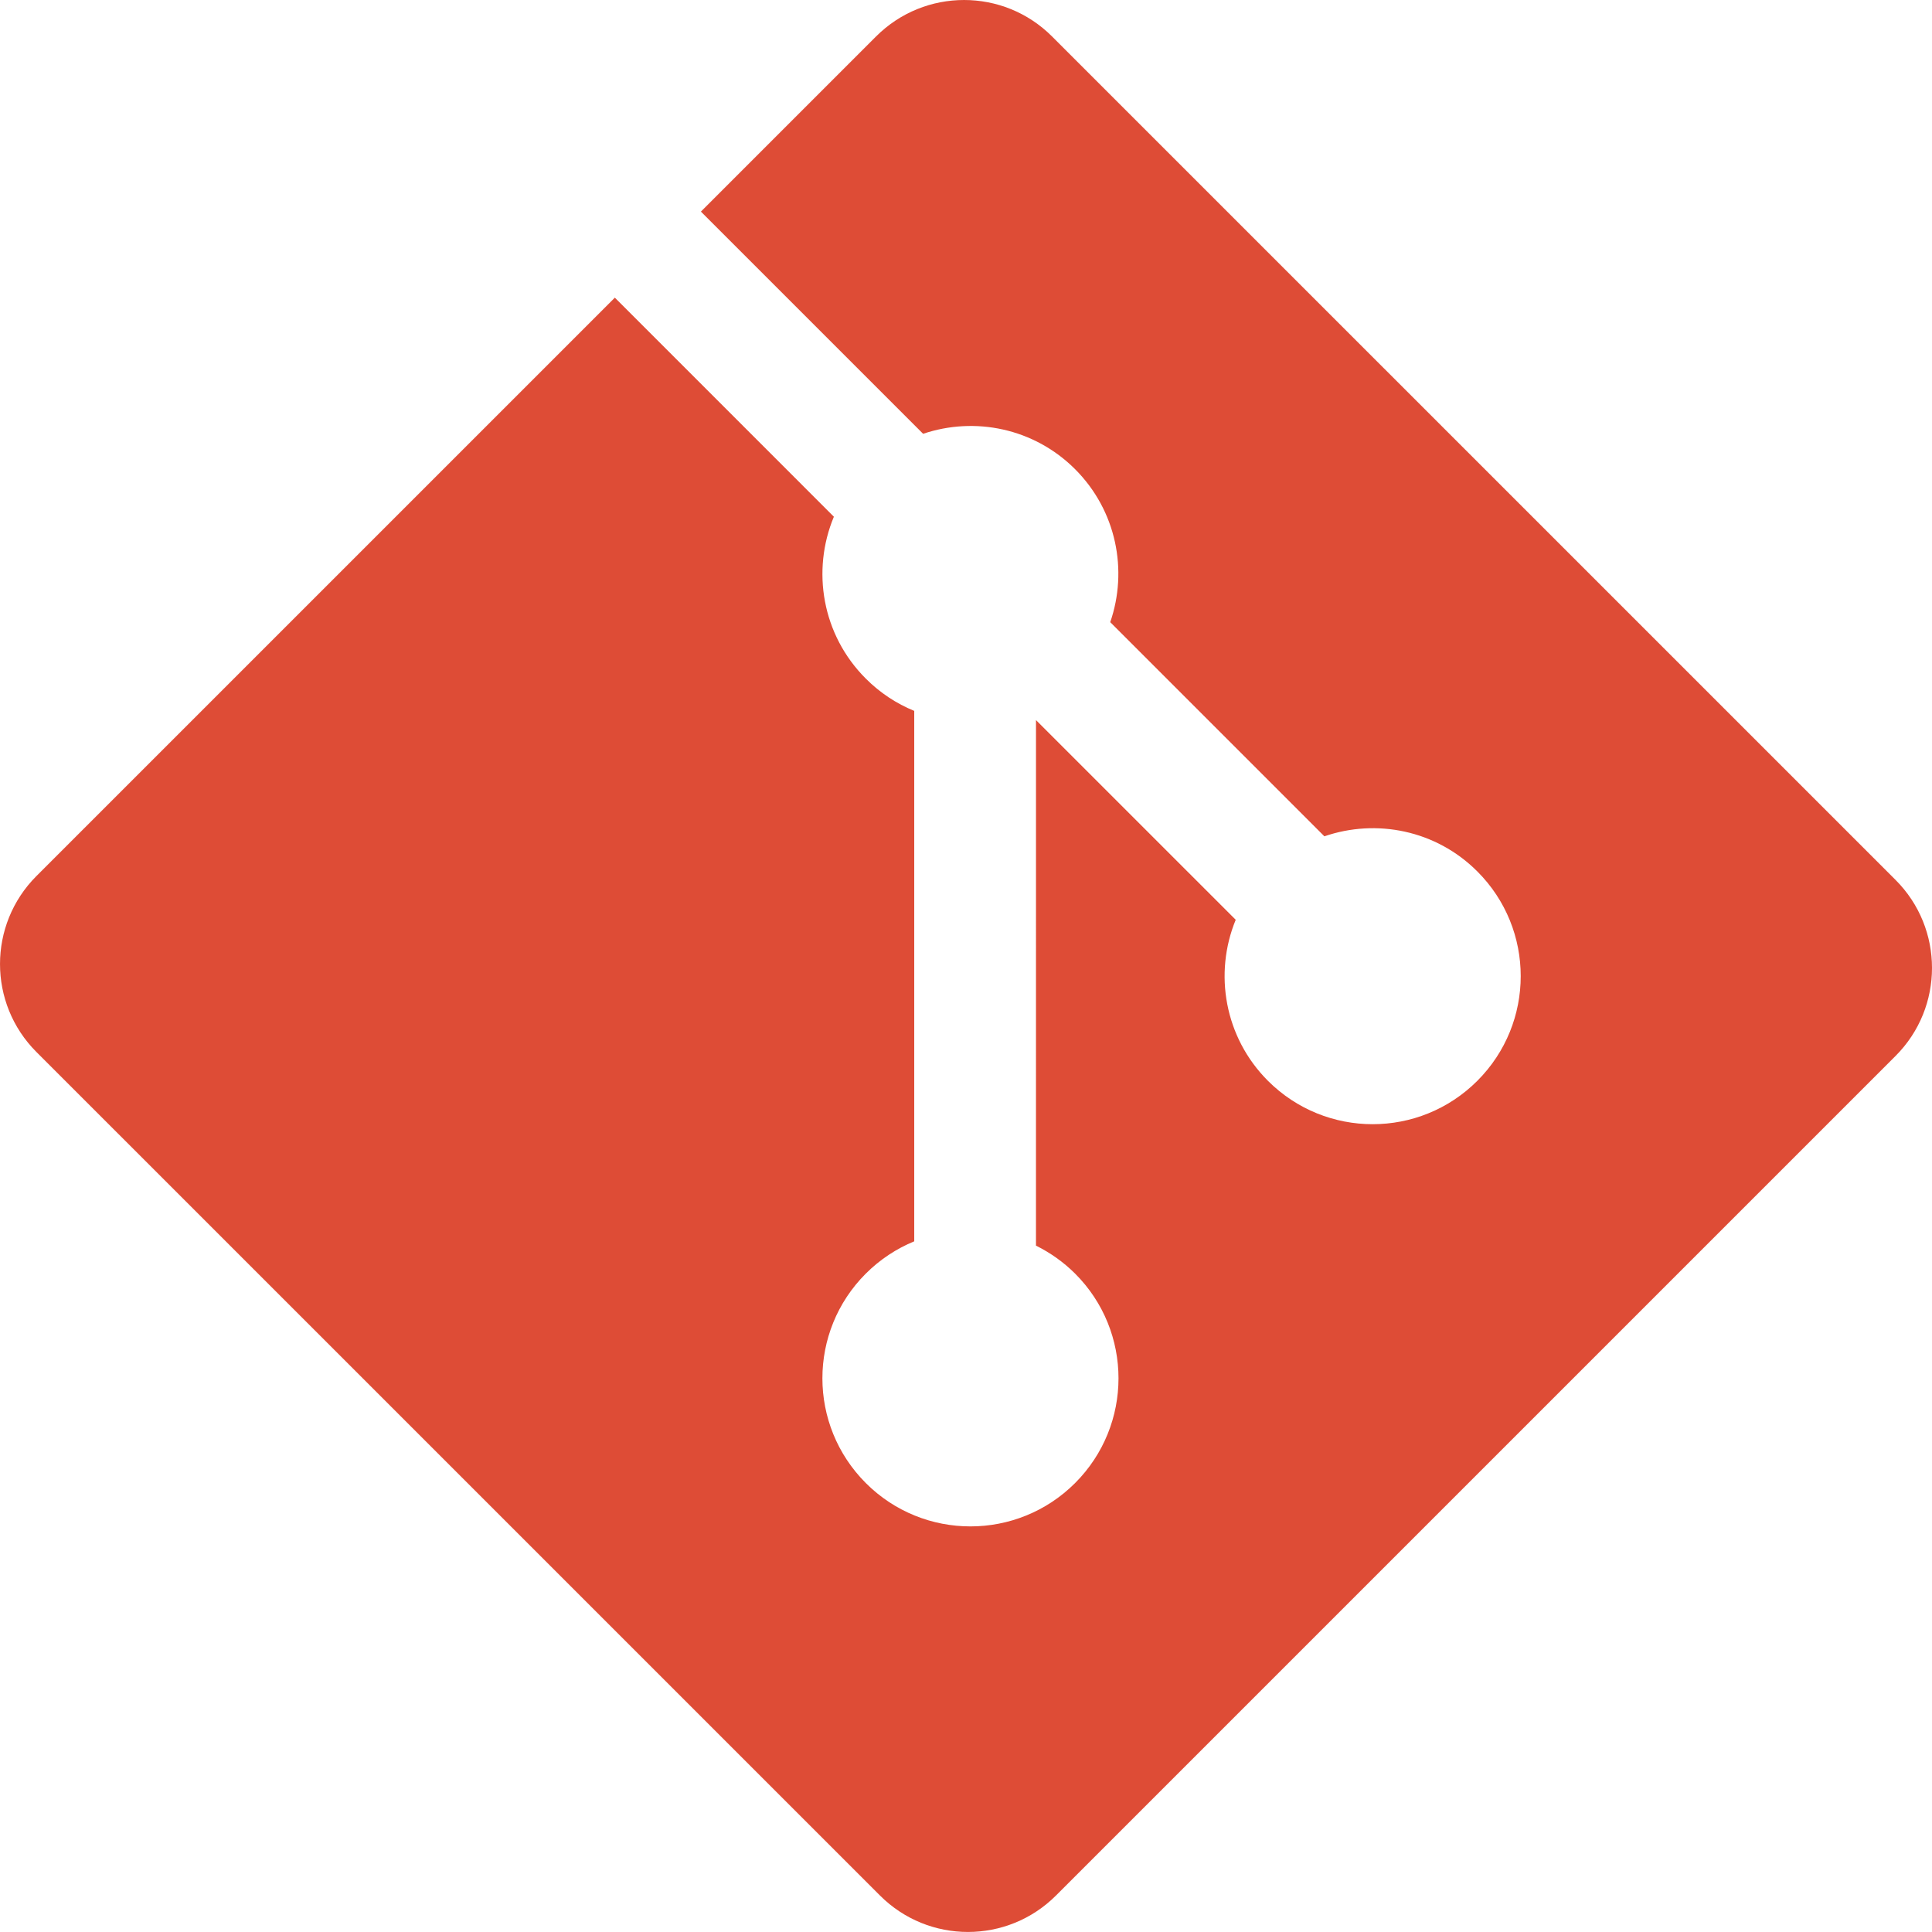
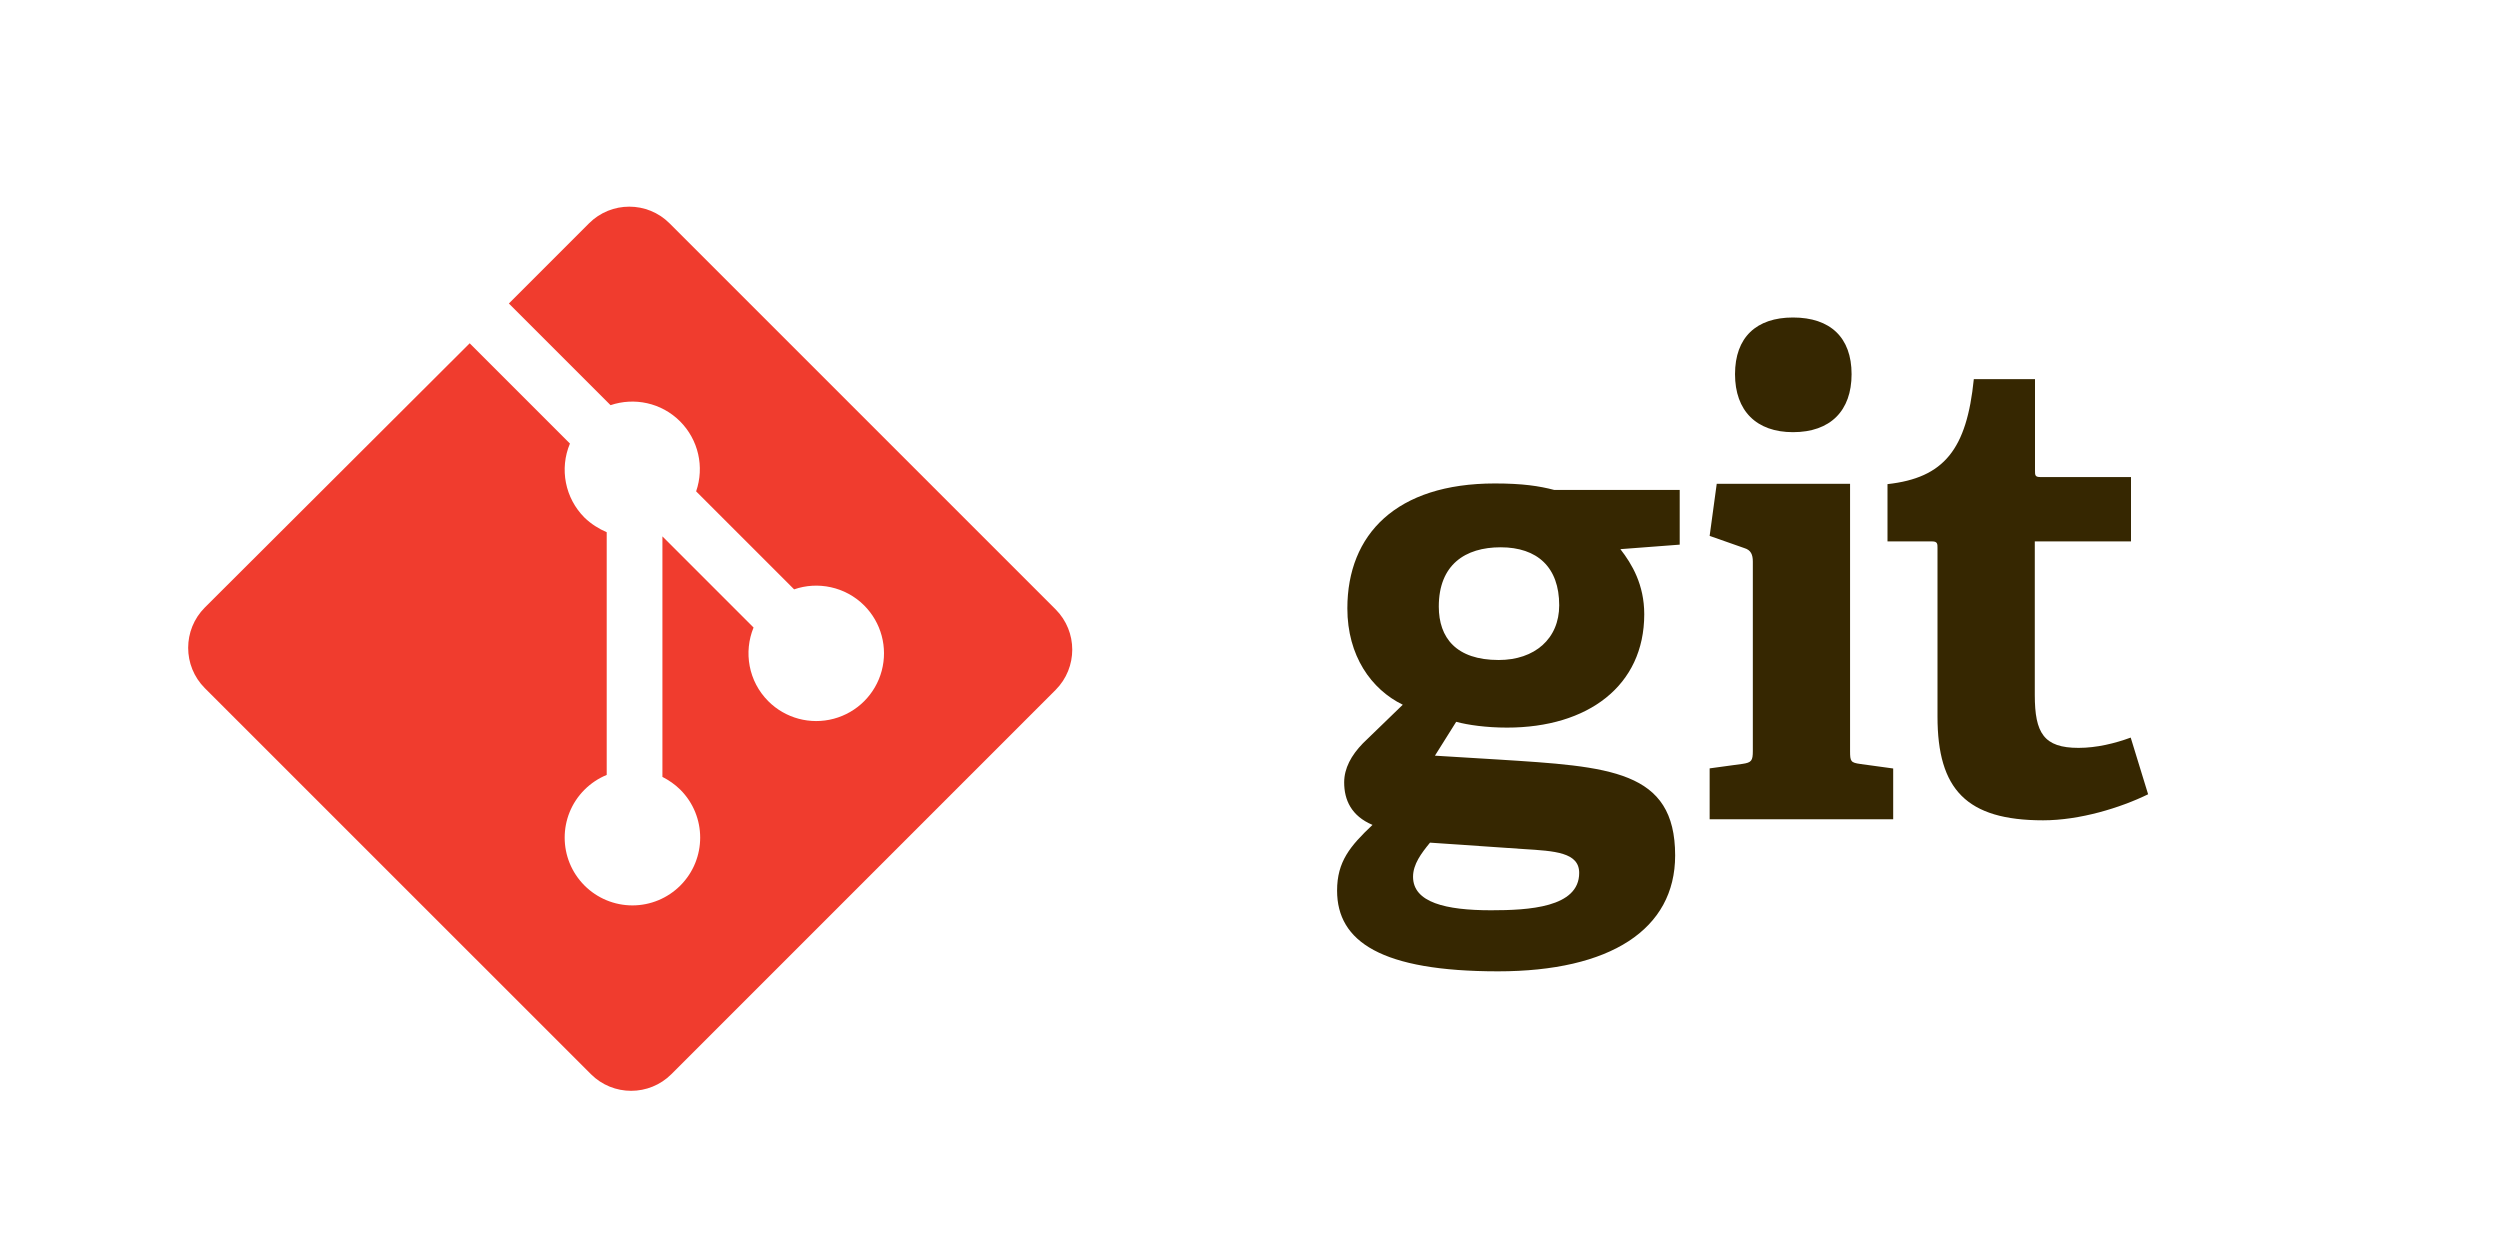
- <svg xmlns="http://www.w3.org/2000/svg" width="256px" height="256px" viewBox="0 0 256 256" version="1.1" preserveAspectRatio="xMidYMid">
-   <g>
-     <path d="M251.172,116.594 L139.399,4.828 C132.966,-1.609 122.526,-1.609 116.085,4.828 L92.875,28.038 L122.318,57.481 C129.16,55.169 137.006,56.72 142.46,62.174 C147.941,67.663 149.48,75.576 147.112,82.44 L175.487,110.816 C182.352,108.451 190.273,109.981 195.756,115.473 C203.419,123.133 203.419,135.548 195.756,143.213 C188.091,150.879 175.675,150.879 168.007,143.213 C162.243,137.444 160.819,128.978 163.738,121.877 L137.275,95.415 L137.272,165.052 C139.14,165.979 140.904,167.212 142.46,168.763 C150.123,176.423 150.123,188.838 142.46,196.509 C134.795,204.171 122.374,204.171 114.72,196.509 C107.057,188.838 107.057,176.423 114.72,168.763 C116.613,166.872 118.804,165.443 121.141,164.482 L121.141,94.196 C118.804,93.241 116.616,91.819 114.72,89.915 C108.914,84.117 107.518,75.598 110.493,68.469 L81.471,39.442 L4.831,116.077 C-1.609,122.52 -1.609,132.961 4.831,139.399 L116.605,251.167 C123.04,257.605 133.478,257.605 139.921,251.167 L251.172,139.918 C257.61,133.478 257.61,123.031 251.172,116.594" fill="#DE4C36" />
-   </g>
+ <svg xmlns="http://www.w3.org/2000/svg" width="120" height="60">
+   <path d="M72.03 26.27c-1.7 0-2.968.835-2.968 2.845 0 1.5.835 2.565 2.875 2.565 1.73 0 2.905-1.02 2.905-2.628 0-1.825-1.05-2.782-2.812-2.782zm-3.4 14.19c-.403.494-.804 1.02-.804 1.625 0 1.235 1.575 1.608 3.74 1.608 1.793 0 4.235-.125 4.235-1.793 0-.99-1.175-1.052-2.66-1.145l-4.5-.308zm9.15-14.098c.555.713 1.144 1.7 1.144 3.123 0 3.43-2.7 5.44-6.584 5.44-1 0-1.875-.125-2.443-.278l-1.02 1.625 3.03.185c5.35.34 8.5.496 8.5 4.605 0 3.556-3.12 5.562-8.5 5.562-5.595 0-7.727-1.422-7.727-3.875 0-1.39.62-2.133 1.7-3.154-1.02-.43-1.36-1.204-1.36-2.038 0-.68.34-1.3.897-1.875l1.916-1.855c-1.515-.74-2.66-2.35-2.66-4.625 0-3.555 2.35-5.996 7.08-5.996 1.33 0 2.134.123 2.845.31h6.028v2.627l-2.845.216m8.282-5.615c-1.75 0-2.782-1.02-2.782-2.784s1.02-2.72 2.782-2.72c1.793 0 2.813.96 2.813 2.72s-1.02 2.784-2.812 2.784zm-4 18.578v-2.44l1.578-.216c.432-.062.495-.155.495-.62V26.96c0-.34-.093-.556-.403-.65l-1.67-.587.34-2.502h6.4v12.83c0 .495.03.556.495.62l1.575.216v2.438H82.06m21.05-1.2c-1.33.65-3.278 1.25-5.04 1.25-3.68 0-5.07-1.482-5.07-4.977v-8.1c0-.185 0-.31-.25-.31H90.6v-2.75c2.72-.3 3.803-1.67 4.143-5.04h2.937v4.39c0 .215 0 .31.248.31h4.36v3.09H97.67v7.375c0 1.825.434 2.535 2.1 2.535.866 0 1.75-.216 2.504-.494l.835 2.72" fill="#362701" />
+   <path d="M50.67 29.25L32.138 10.72c-1.066-1.067-2.797-1.067-3.865 0l-3.847 3.848 4.88 4.88c1.135-.383 2.435-.125 3.337.777a3.25 3.25 0 0 1 .771 3.36l4.704 4.704c1.125-.392 2.45-.137 3.36.77a3.25 3.25 0 0 1-1.459 5.441 3.25 3.25 0 0 1-3.141-.842c-.955-.956-1.19-2.36-.707-3.537l-4.375-4.375v11.545c.3.154.602.357.86.615 1.27 1.27 1.27 3.328 0 4.6a3.25 3.25 0 0 1-4.599 0c-1.27-1.273-1.27-3.33 0-4.6a3.27 3.27 0 0 1 1.065-.71V25.546c-.375-.16-.75-.394-1.065-.7a3.25 3.25 0 0 1-.7-3.555l-4.812-4.813L9.83 29.163a2.74 2.74 0 0 0 0 3.866l18.533 18.53c1.066 1.067 2.797 1.067 3.865 0L50.67 33.116a2.74 2.74 0 0 0 0-3.866" fill="#f03c2e" />
</svg>
